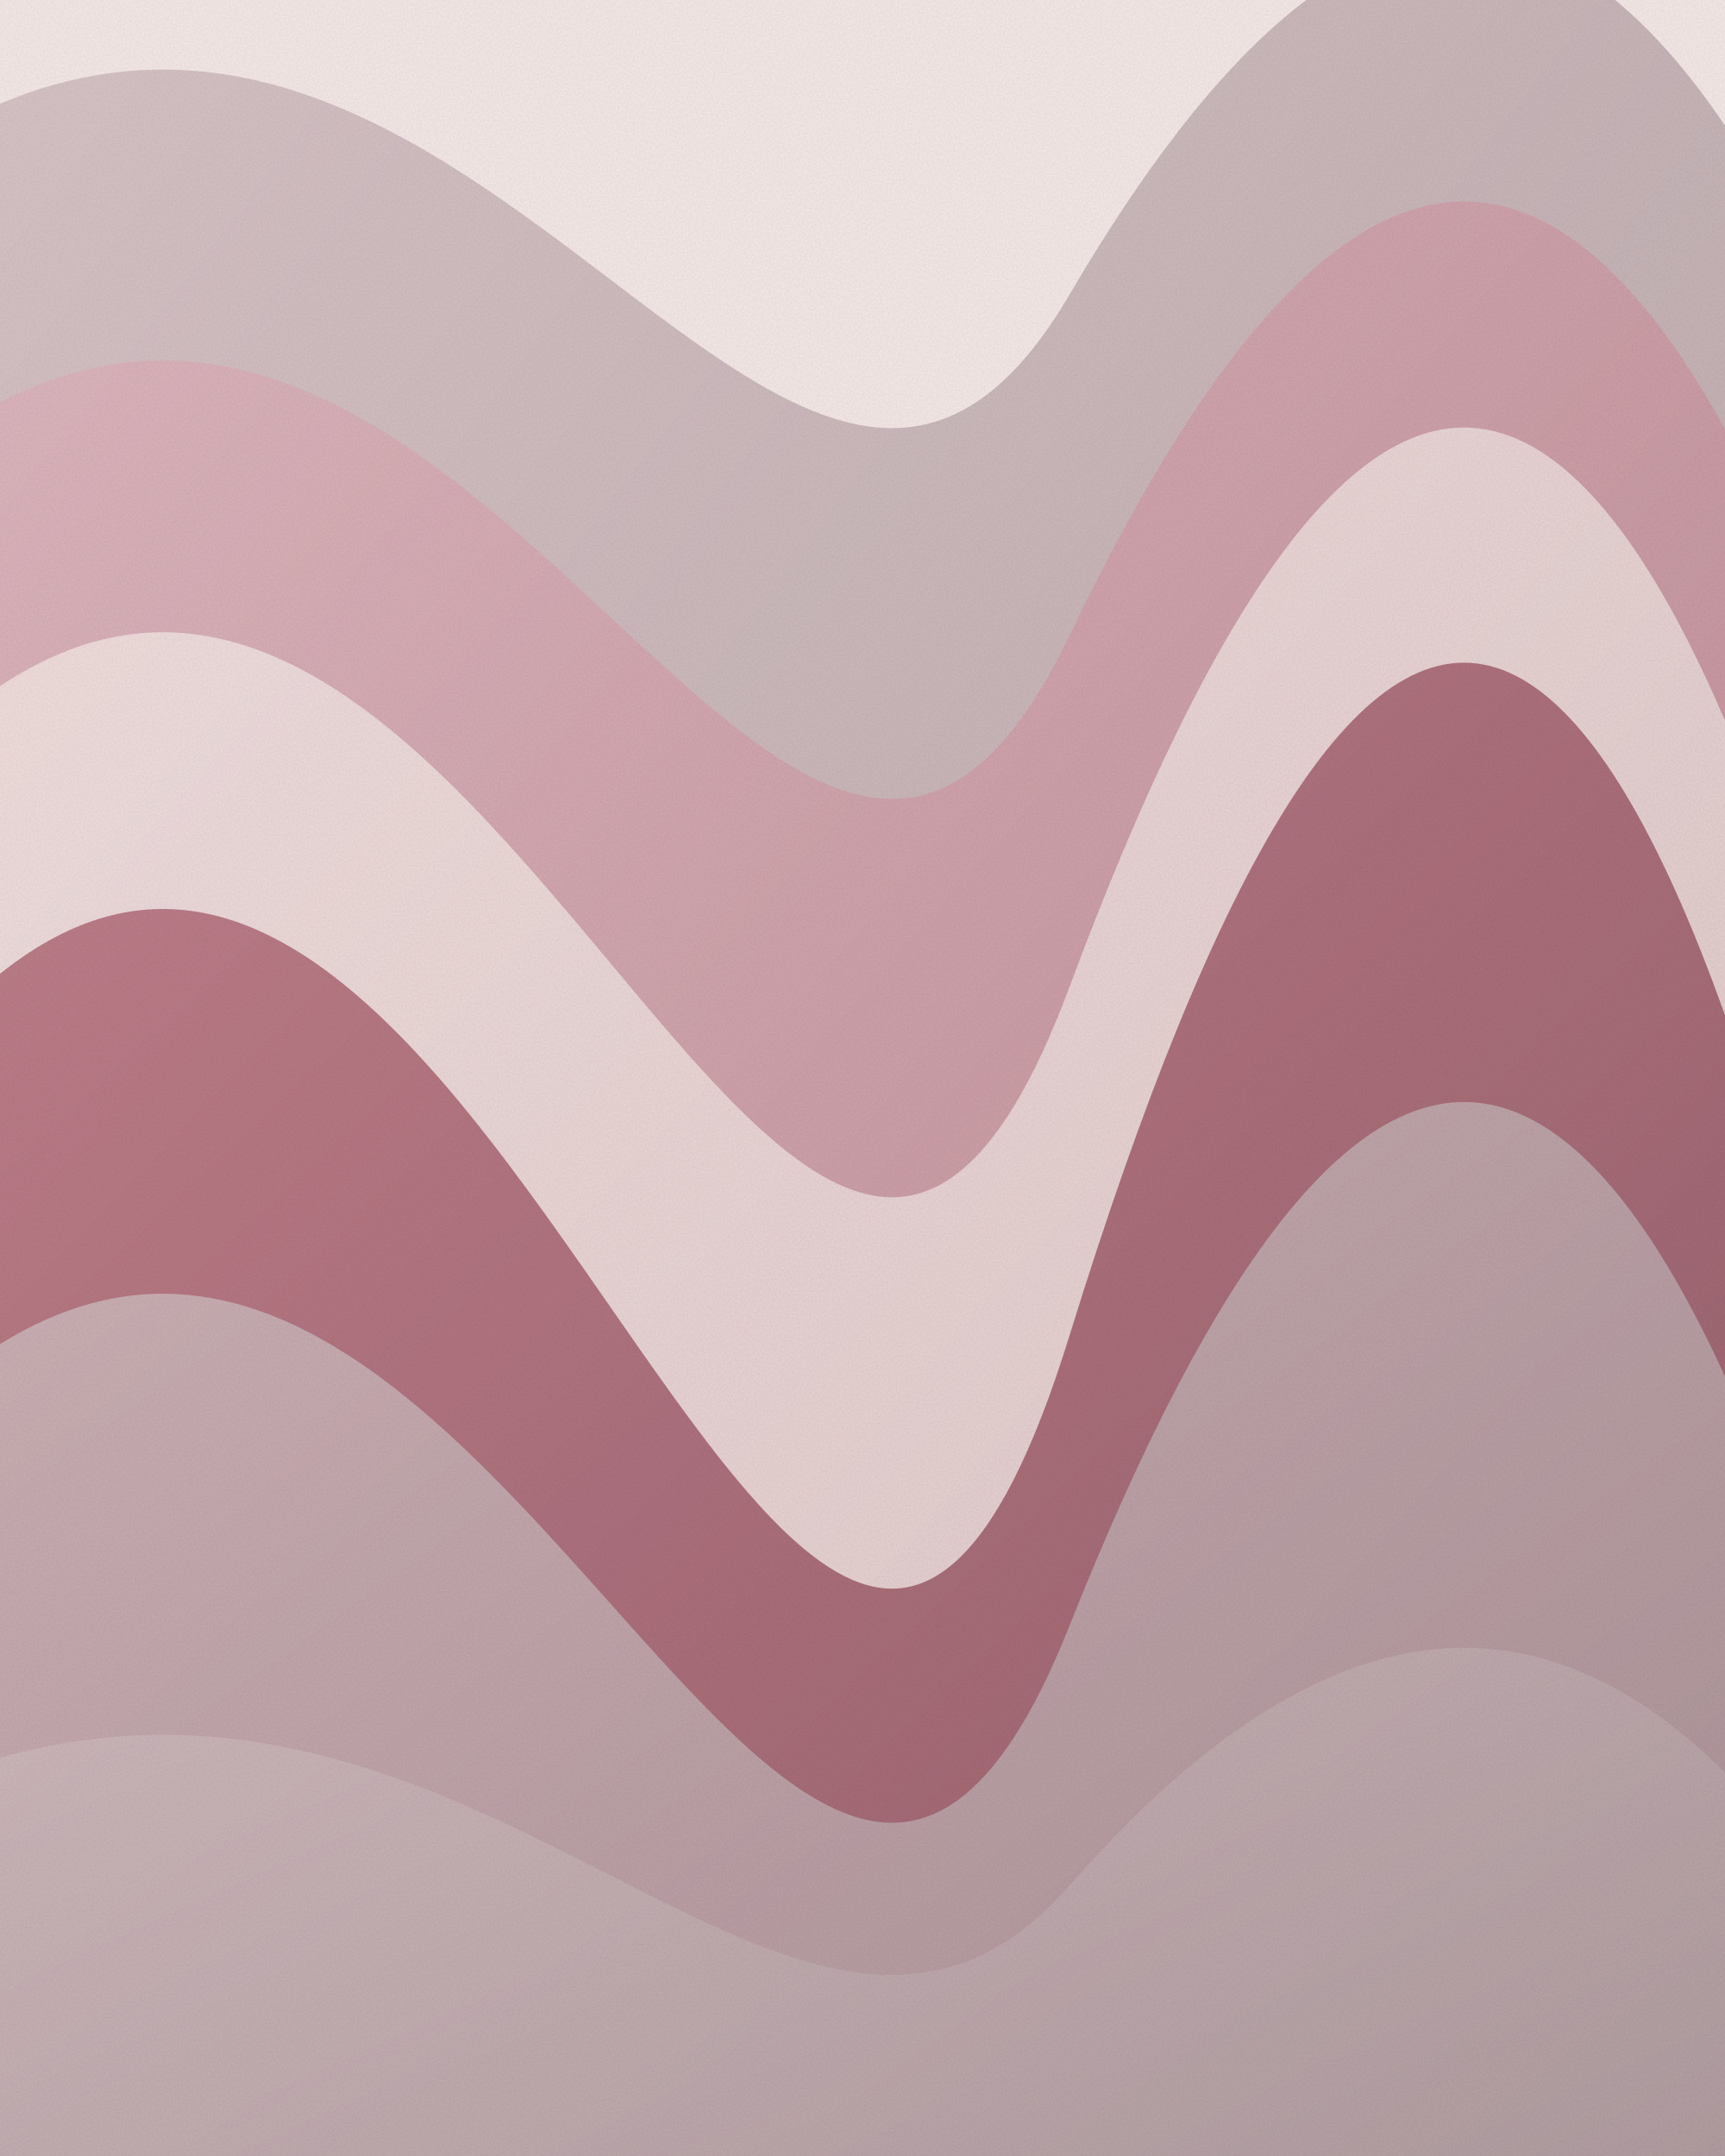
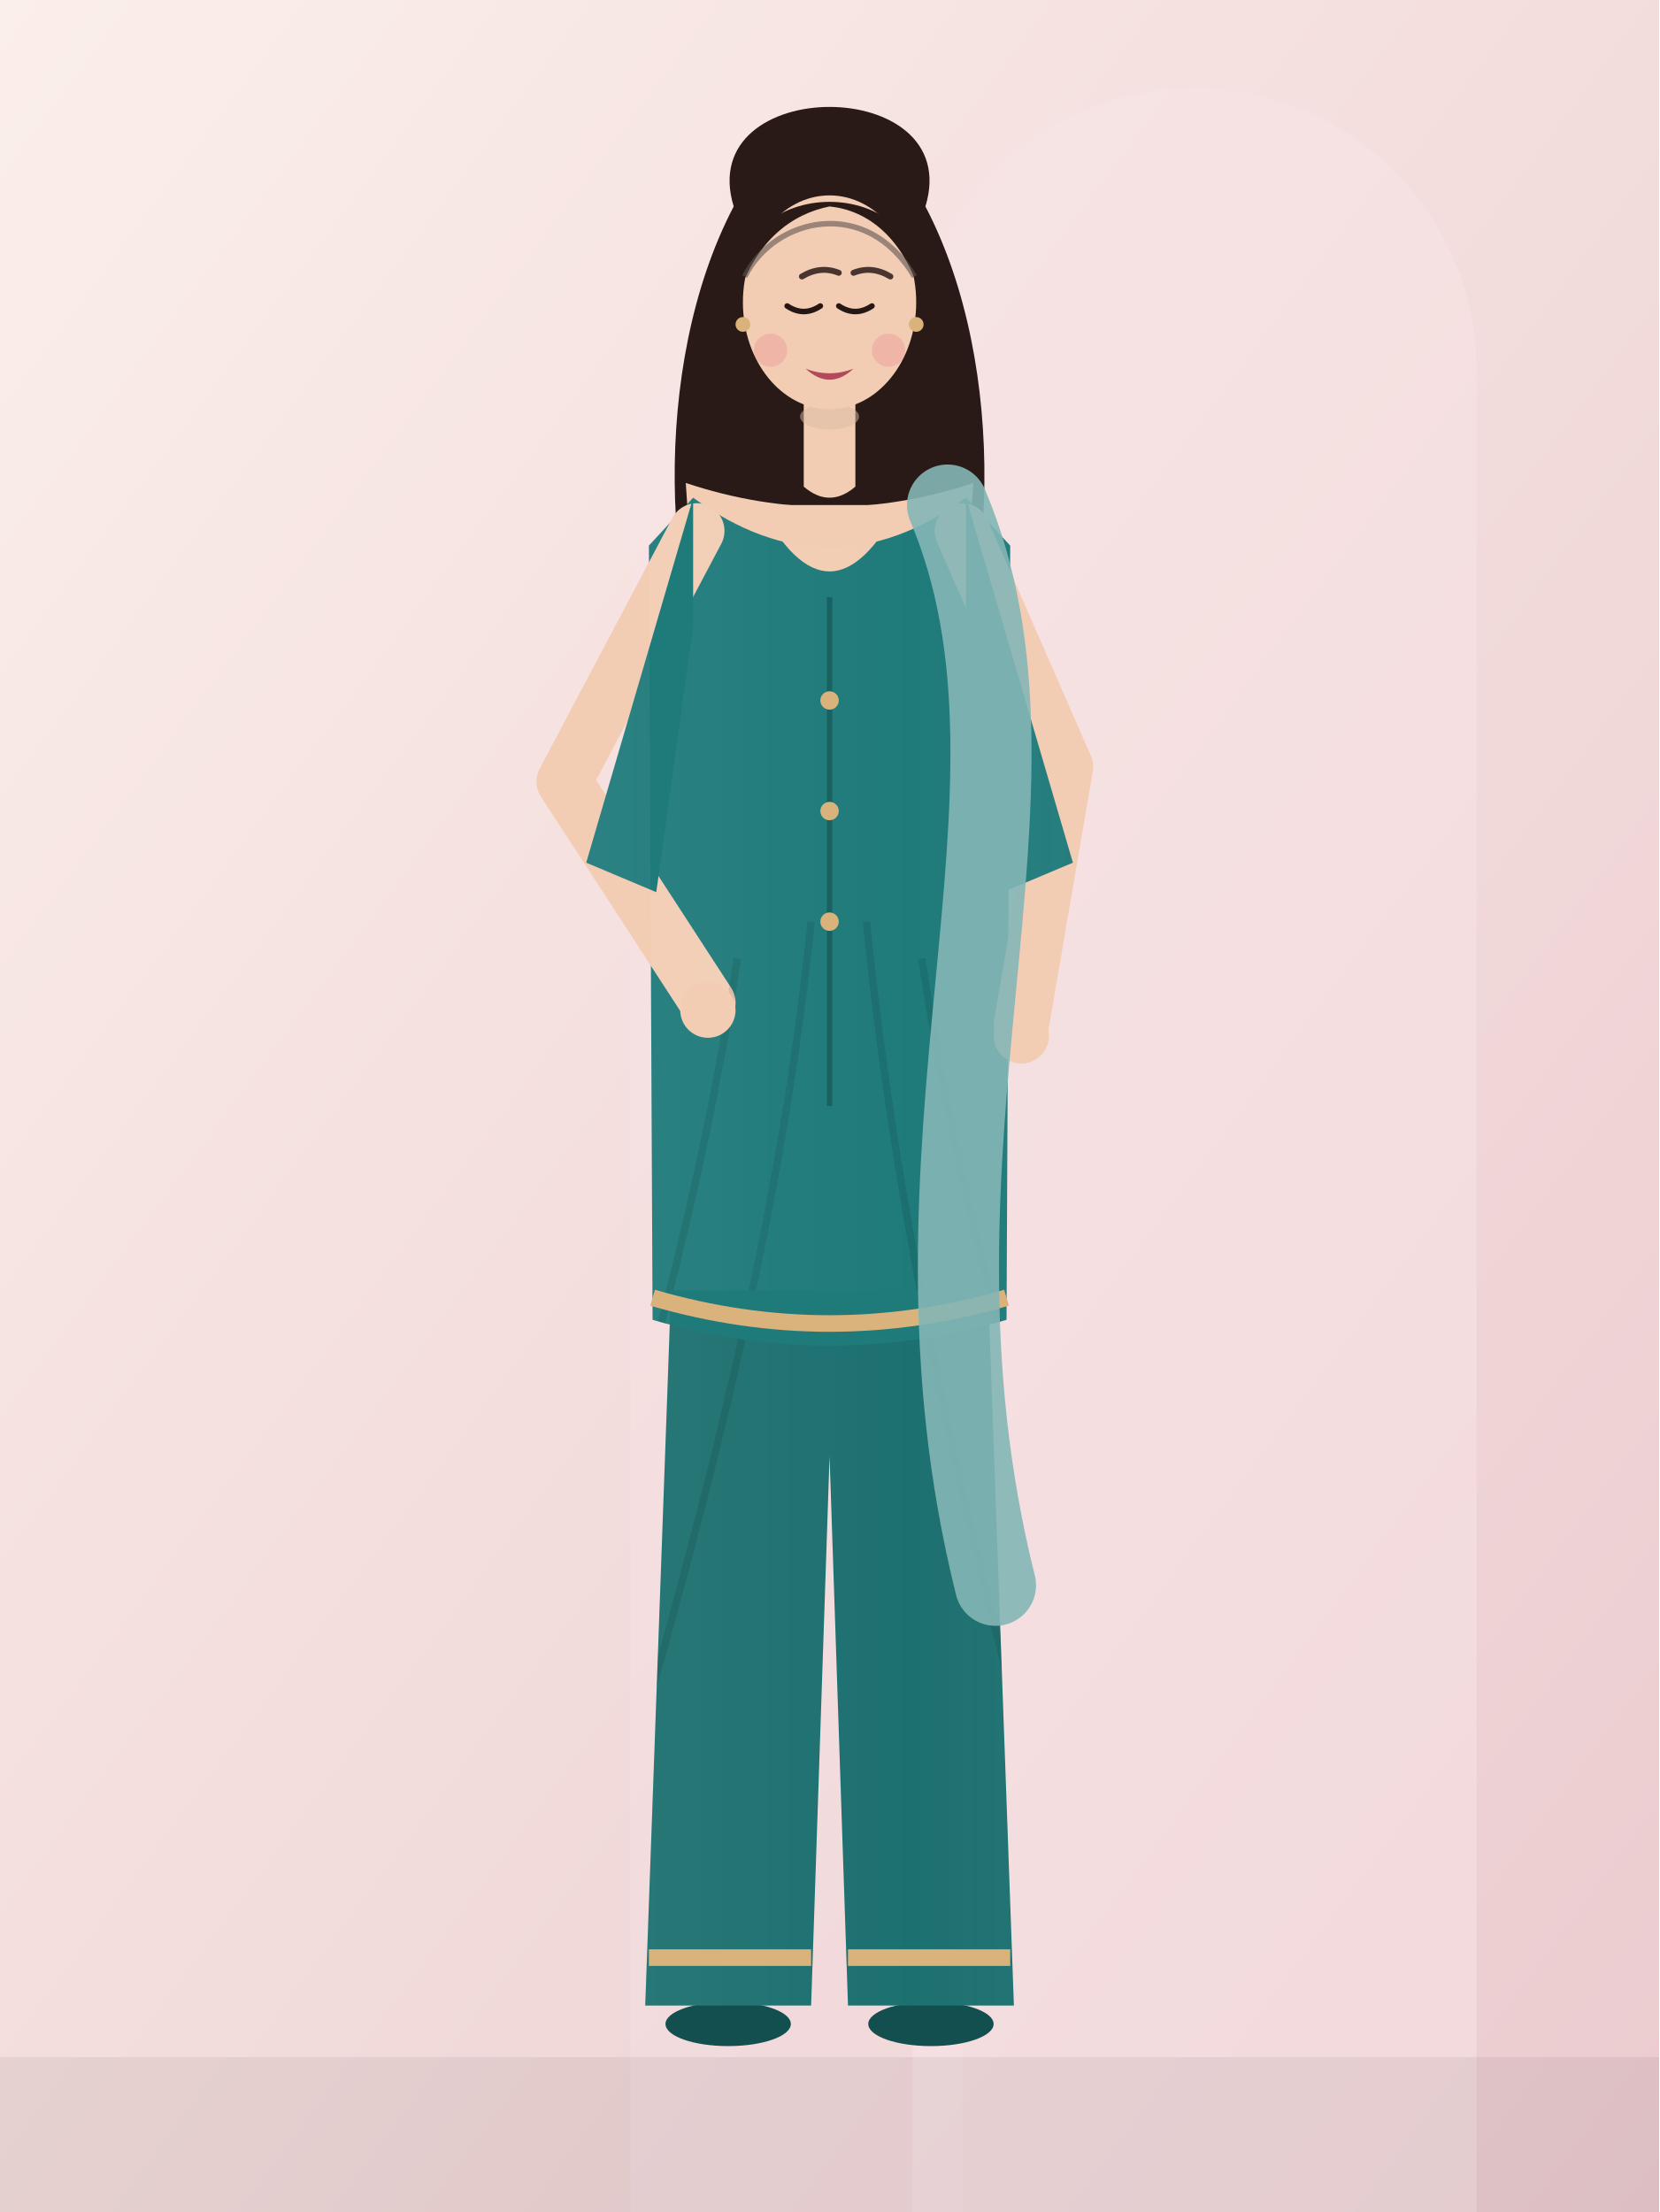
- <svg xmlns="http://www.w3.org/2000/svg" viewBox="0 0 1000 1250" preserveAspectRatio="xMidYMid slice">
+ <svg xmlns="http://www.w3.org/2000/svg" viewBox="0 0 900 1200" preserveAspectRatio="xMidYMid slice">
  <defs>
-     <linearGradient id="g0" x1="0" y1="0" x2="1" y2="1">
-       <stop offset="0" stop-color="#D4C0C3" />
-       <stop offset="1" stop-color="#A8969A" />
+     <linearGradient id="bg" x1="0" y1="0" x2="1" y2="1">
+       <stop offset="0" stop-color="#FBEFEA" />
+       <stop offset="1" stop-color="#EBCBCF" />
    </linearGradient>
-     <linearGradient id="g1" x1="0" y1="0" x2="1" y2="1">
-       <stop offset="0" stop-color="#E3B5BF" />
-       <stop offset="1" stop-color="#B96E7C" />
+     <clipPath id="cpu57">
+       <path d="M376,270 Q450,324 524,270 L548,296 L546,716 Q450,744 354,716 L352,296 Z" />
+       <path d="M364,700 L350,1088 L440,1088 L450,790 L460,1088 L550,1088 L536,700 Z" />
+       <path d="M376,270 L318,468 L356,484 L376,340 Z" />
+       <path d="M524,270 L582,468 L544,484 L524,340 Z" />
+     </clipPath>
+     <clipPath id="sku57">
+       <path d="M364,700 L350,1088 L440,1088 L450,790 L460,1088 L550,1088 L536,700 Z" />
+       <path d="M376,270 Q450,324 524,270 L548,296 L546,716 Q450,744 354,716 L352,296 Z" />
+     </clipPath>
+     <linearGradient id="shu57" x1="0" x2="1">
+       <stop offset="0" stop-color="#fff" stop-opacity=".16" />
+       <stop offset=".55" stop-color="#fff" stop-opacity="0" />
+       <stop offset="1" stop-color="#000" stop-opacity=".22" />
    </linearGradient>
-     <linearGradient id="g2" x1="0" y1="0" x2="1" y2="1">
-       <stop offset="0" stop-color="#F6E9E7" />
-       <stop offset="1" stop-color="#E3CFCE" />
-     </linearGradient>
-     <linearGradient id="g3" x1="0" y1="0" x2="1" y2="1">
-       <stop offset="0" stop-color="#B96E7C" />
-       <stop offset="1" stop-color="#7E4452" />
-     </linearGradient>
-     <linearGradient id="g4" x1="0" y1="0" x2="1" y2="1">
-       <stop offset="0" stop-color="#D4C0C3" />
-       <stop offset="1" stop-color="#A8969A" />
-     </linearGradient>
-     <linearGradient id="g5" x1="0" y1="0" x2="1" y2="1">
-       <stop offset="0" stop-color="#D4C0C3" />
-       <stop offset="1" stop-color="#A8969A" />
-     </linearGradient>
-     <filter id="n">
-       <feTurbulence type="fractalNoise" baseFrequency="0.9" numOctaves="2" seed="3" />
-       <feColorMatrix values="0 0 0 0 0  0 0 0 0 0  0 0 0 0 0  0 0 0 .07 0" />
+     <filter id="nz">
+       <feTurbulence type="fractalNoise" baseFrequency=".9" numOctaves="2" seed="4" />
+       <feColorMatrix values="0 0 0 0 0  0 0 0 0 0  0 0 0 0 0  0 0 0 .05 0" />
    </filter>
  </defs>
-   <rect width="1000" height="1250" fill="#F6E9E7" />
-   <path d="M-100,125 C250,-180.434 450,460.977 620,170.815 S950,-119.347 1100,277.717 L1100,1500 L-100,1500 Z" fill="url(#g0)" opacity="0.837" />
-   <path d="M-100,312.5 C250,-61.028 450,723.381 620,368.529 S950,13.677 1100,499.264 L1100,1500 L-100,1500 Z" fill="url(#g1)" opacity="0.668" />
-   <path d="M-100,500 C250,18.727 450,1029.4 620,572.191 S950,114.982 1100,740.636 L1100,1500 L-100,1500 Z" fill="url(#g2)" opacity="0.834" />
-   <path d="M-100,687.5 C250,108.558 450,1324.336 620,774.341 S950,224.346 1100,976.971 L1100,1500 L-100,1500 Z" fill="url(#g3)" opacity="0.825" />
-   <path d="M-100,875 C250,424.379 450,1370.683 620,942.593 S950,514.503 1100,1100.311 L1100,1500 L-100,1500 Z" fill="url(#g4)" opacity="0.814" />
-   <path d="M-100,1062.5 C250,858.001 450,1287.448 620,1093.175 S950,898.901 1100,1164.749 L1100,1500 L-100,1500 Z" fill="url(#g5)" opacity="0.694" />
-   <rect width="1000" height="1250" filter="url(#n)" />
+   <rect width="900" height="1200" fill="url(#bg)" />
+   <path d="M495,1200 V201 a153,153 0 0 1 306,0 V1200 Z" fill="#F8E3E6" opacity="0.55" />
+   <path d="M342,1200 V234 a90,90 0 0 1 180,0 V1200 Z" fill="#F8E3E6" opacity="0.3" />
+   <rect y="1116" width="900" height="84" fill="#000" opacity=".06" />
+   <g transform="translate(0.0,0) scale(1)">
+     <path d="M398,112 C376,40 524,40 502,112 C548,200 540,330 506,392 L394,392 C360,330 352,200 398,112 Z" fill="#2A1A17" />
+     <ellipse cx="395" cy="1098" rx="34" ry="12" fill="#144f4f" />
+     <ellipse cx="505" cy="1098" rx="34" ry="12" fill="#144f4f" />
+     <path d="M372,262 Q450,288 528,262 L520,380 Q514,470 526,524 L496,568 L404,568 L374,524 Q386,470 380,380 Z" fill="#F2CDB4" />
+     <path d="M436,214 L436,264 Q450,276 464,264 L464,214 Z" fill="#F2CDB4" />
+     <ellipse cx="450" cy="226" rx="16" ry="7" fill="#dab9a2" opacity=".5" />
+     <path d="M364,700 L350,1088 L440,1088 L450,790 L460,1088 L550,1088 L536,700 Z" fill="#1d7070" />
+     <path d="M376,270 Q450,324 524,270 L548,296 L546,716 Q450,744 354,716 L352,296 Z" fill="#1F7A7A" />
+     <g fill="none" stroke="#F2CDB4" stroke-width="30" stroke-linecap="round" stroke-linejoin="round">
+       <path d="M378,288 L306,424 L384,544" />
+       <path d="M522,288 L578,416 L554,556" />
+     </g>
+     <path d="M376,270 L318,468 L356,484 L376,340 Z" fill="#1F7A7A" />
+     <path d="M524,270 L582,468 L544,484 L524,340 Z" fill="#1F7A7A" />
+     <path d="M412,274 Q450,346 488,274 Z" fill="#F2CDB4" />
+     <g clip-path="url(#cpu57)">
+       <rect width="900" height="1200" fill="url(#shu57)" />
+       <path d="M440,500 C420,700 360,900 300,1100 M470,500 C490,700 540,900 600,1100 M400,520 C370,720 300,920 240,1090 M500,520 C530,720 600,920 660,1090" fill="none" stroke="#000" stroke-opacity=".09" stroke-width="4" />
+     </g>
+     <path d="M450,324 V600" stroke="#196262" stroke-width="3" />
+     <circle cx="450" cy="380" r="5" fill="#D9B27C" />
+     <circle cx="450" cy="440" r="5" fill="#D9B27C" />
+     <circle cx="450" cy="500" r="5" fill="#D9B27C" />
+     <path d="M354,704 Q450,732 546,704" fill="none" stroke="#D9B27C" stroke-width="9" />
+     <path d="M352,1062 H440 M460,1062 H548" stroke="#D9B27C" stroke-width="9" />
+     <circle cx="384" cy="548" r="15" fill="#F2CDB4" />
+     <circle cx="554" cy="562" r="15" fill="#F2CDB4" />
+     <ellipse cx="450" cy="164" rx="47" ry="58" fill="#F2CDB4" />
+     <ellipse cx="450" cy="150" rx="0" ry="0" />
+     <path d="M427,166 q9,6 18,0 M455,166 q9,6 18,0" fill="none" stroke="#261715" stroke-width="3" stroke-linecap="round" />
+     <path d="M435,150 q10,-6 20,-2 M463,148 q10,-4 20,2" fill="none" stroke="#2A1A17" stroke-width="3.2" stroke-linecap="round" opacity=".85" />
+     <path d="M437,200 Q450,212 463,200 Q450,205 437,200 Z" fill="#B24A5C" />
+     <circle cx="418" cy="190" r="9" fill="#E98C92" opacity=".35" />
+     <circle cx="482" cy="190" r="9" fill="#E98C92" opacity=".35" />
+     <circle cx="403" cy="176" r="4" fill="#D9B27C" />
+     <circle cx="497" cy="176" r="4" fill="#D9B27C" />
+     <path d="M400,162 C394,92 506,92 500,162 C490,128 470,114 450,112 C430,116 410,130 400,162 Z" fill="#2A1A17" />
+     <path d="M404,150 C420,118 470,106 496,150" fill="none" stroke="#5f5351" stroke-width="3" opacity=".6" />
+     <path d="M514,274 C580,430 480,620 540,860" fill="none" stroke="#84b6b6" stroke-width="44" stroke-linecap="round" opacity=".9" />
+   </g>
</svg>
